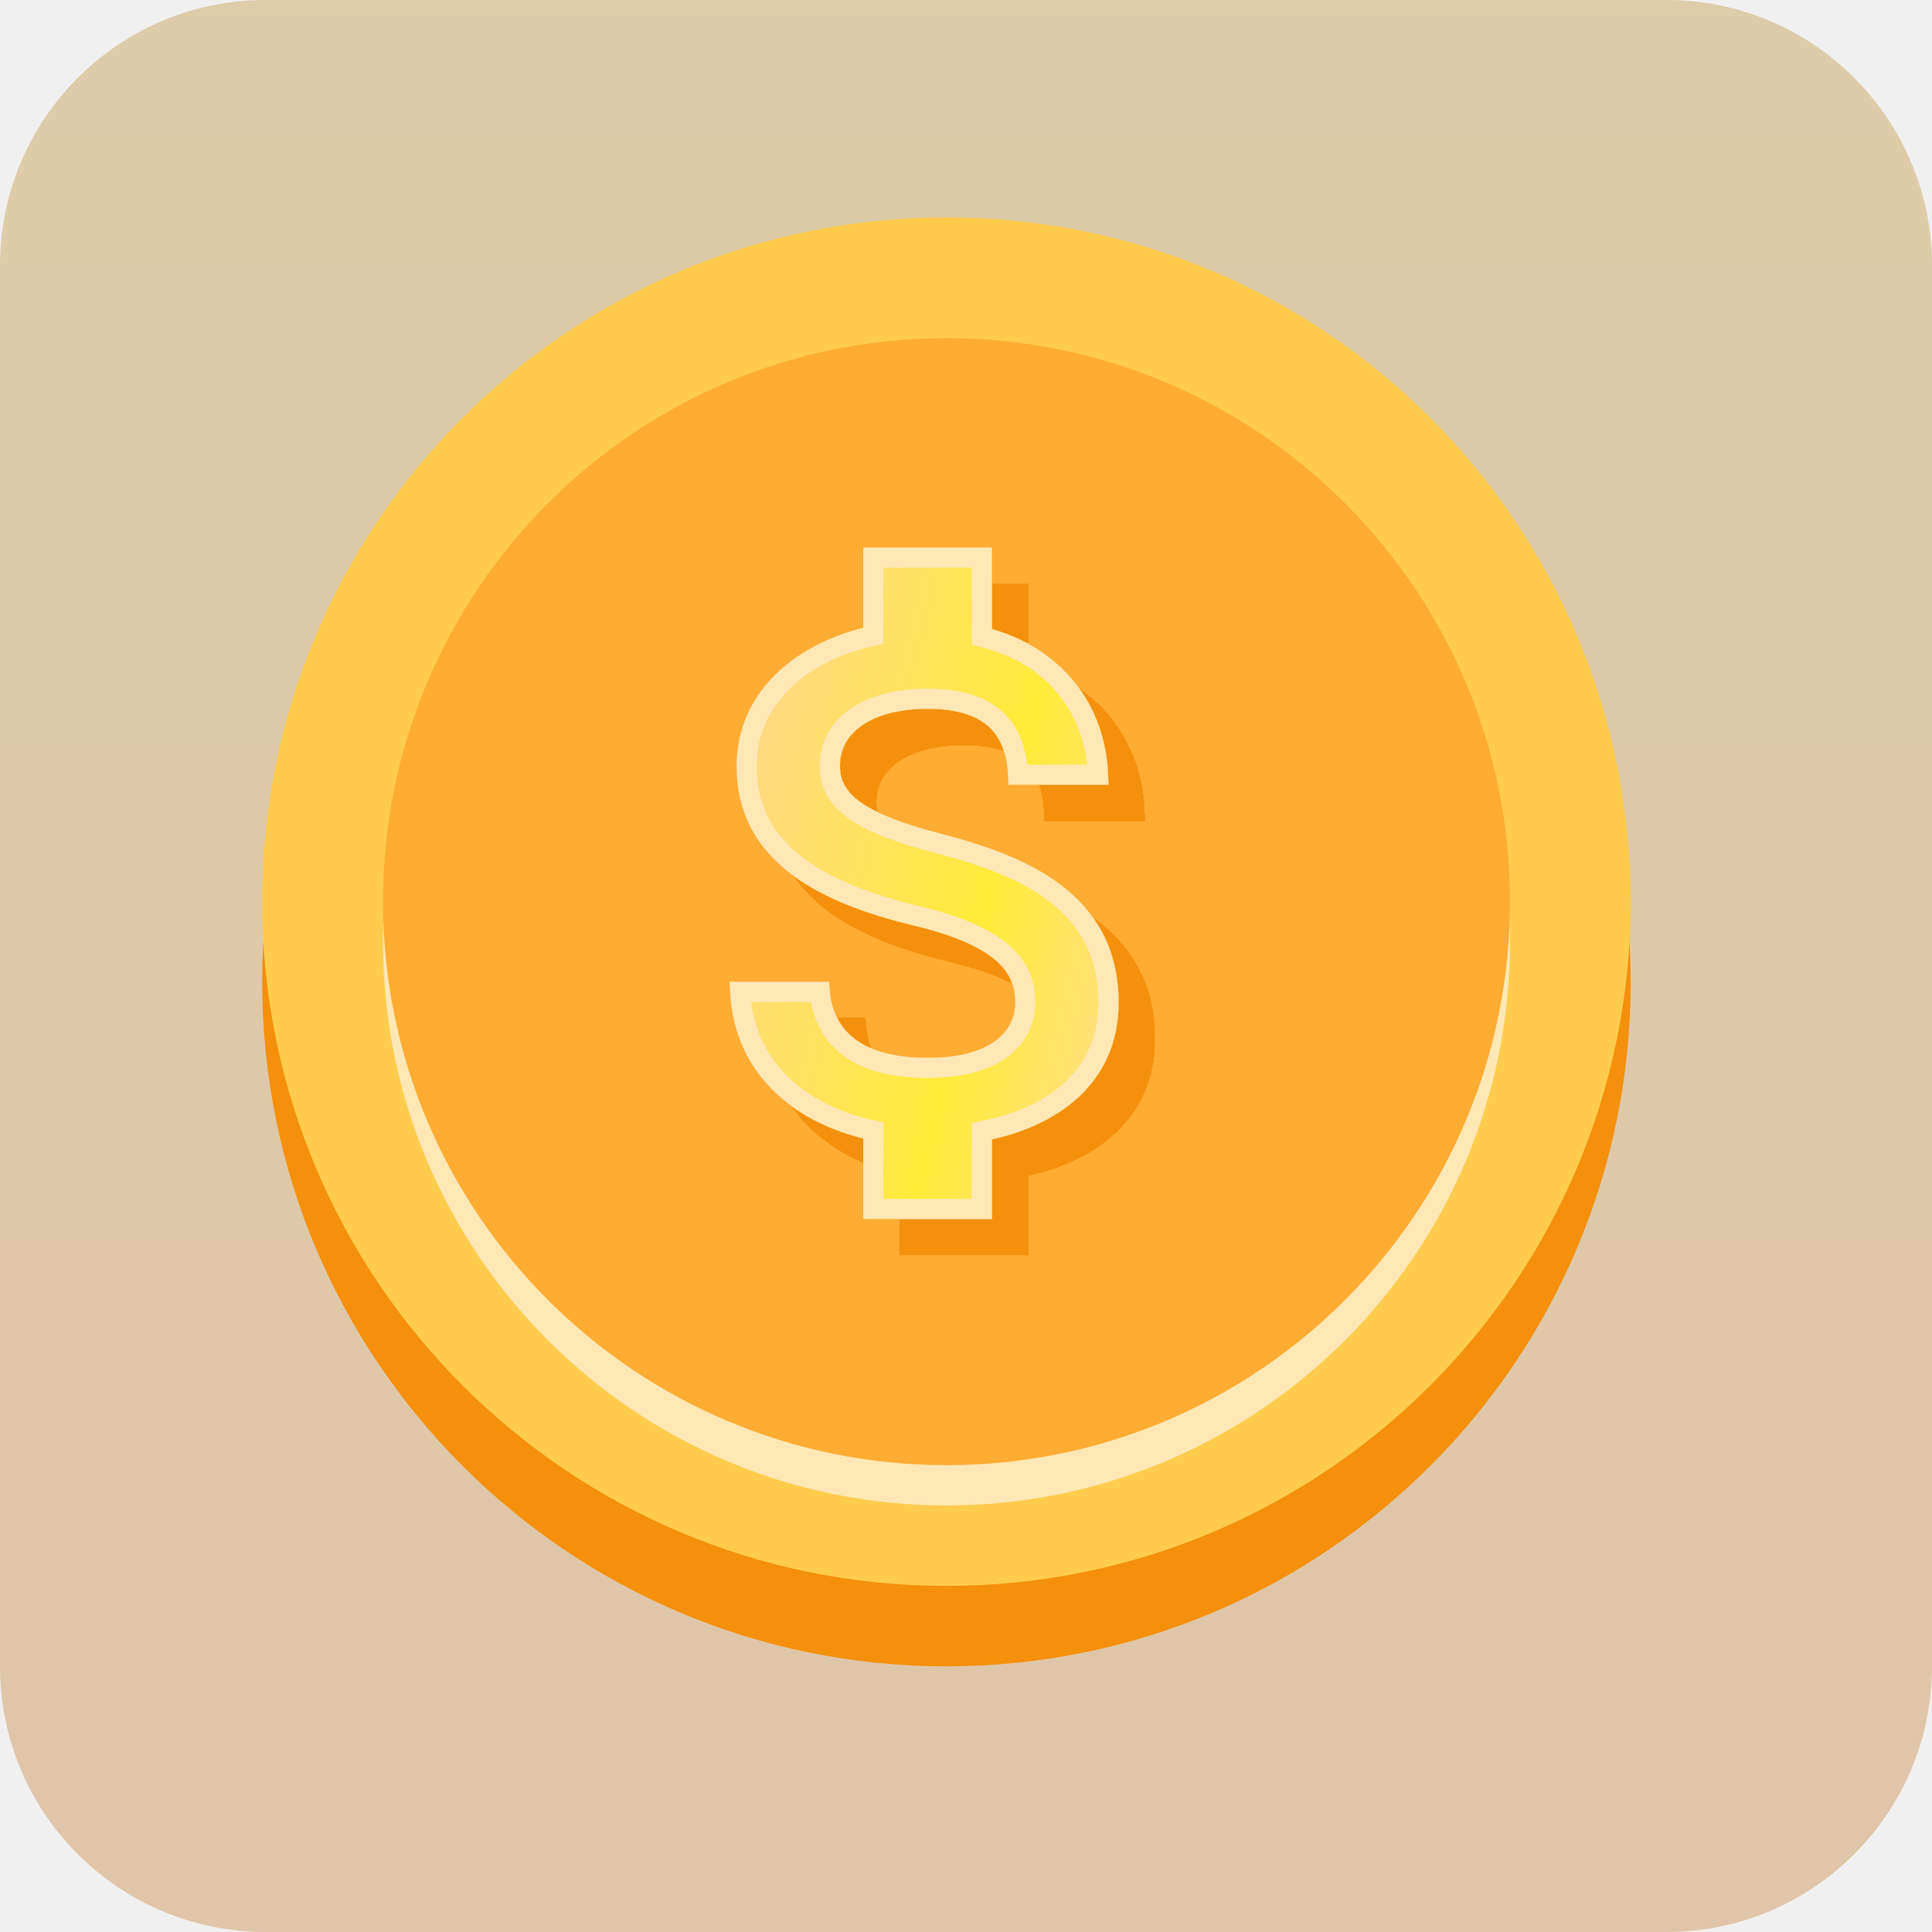
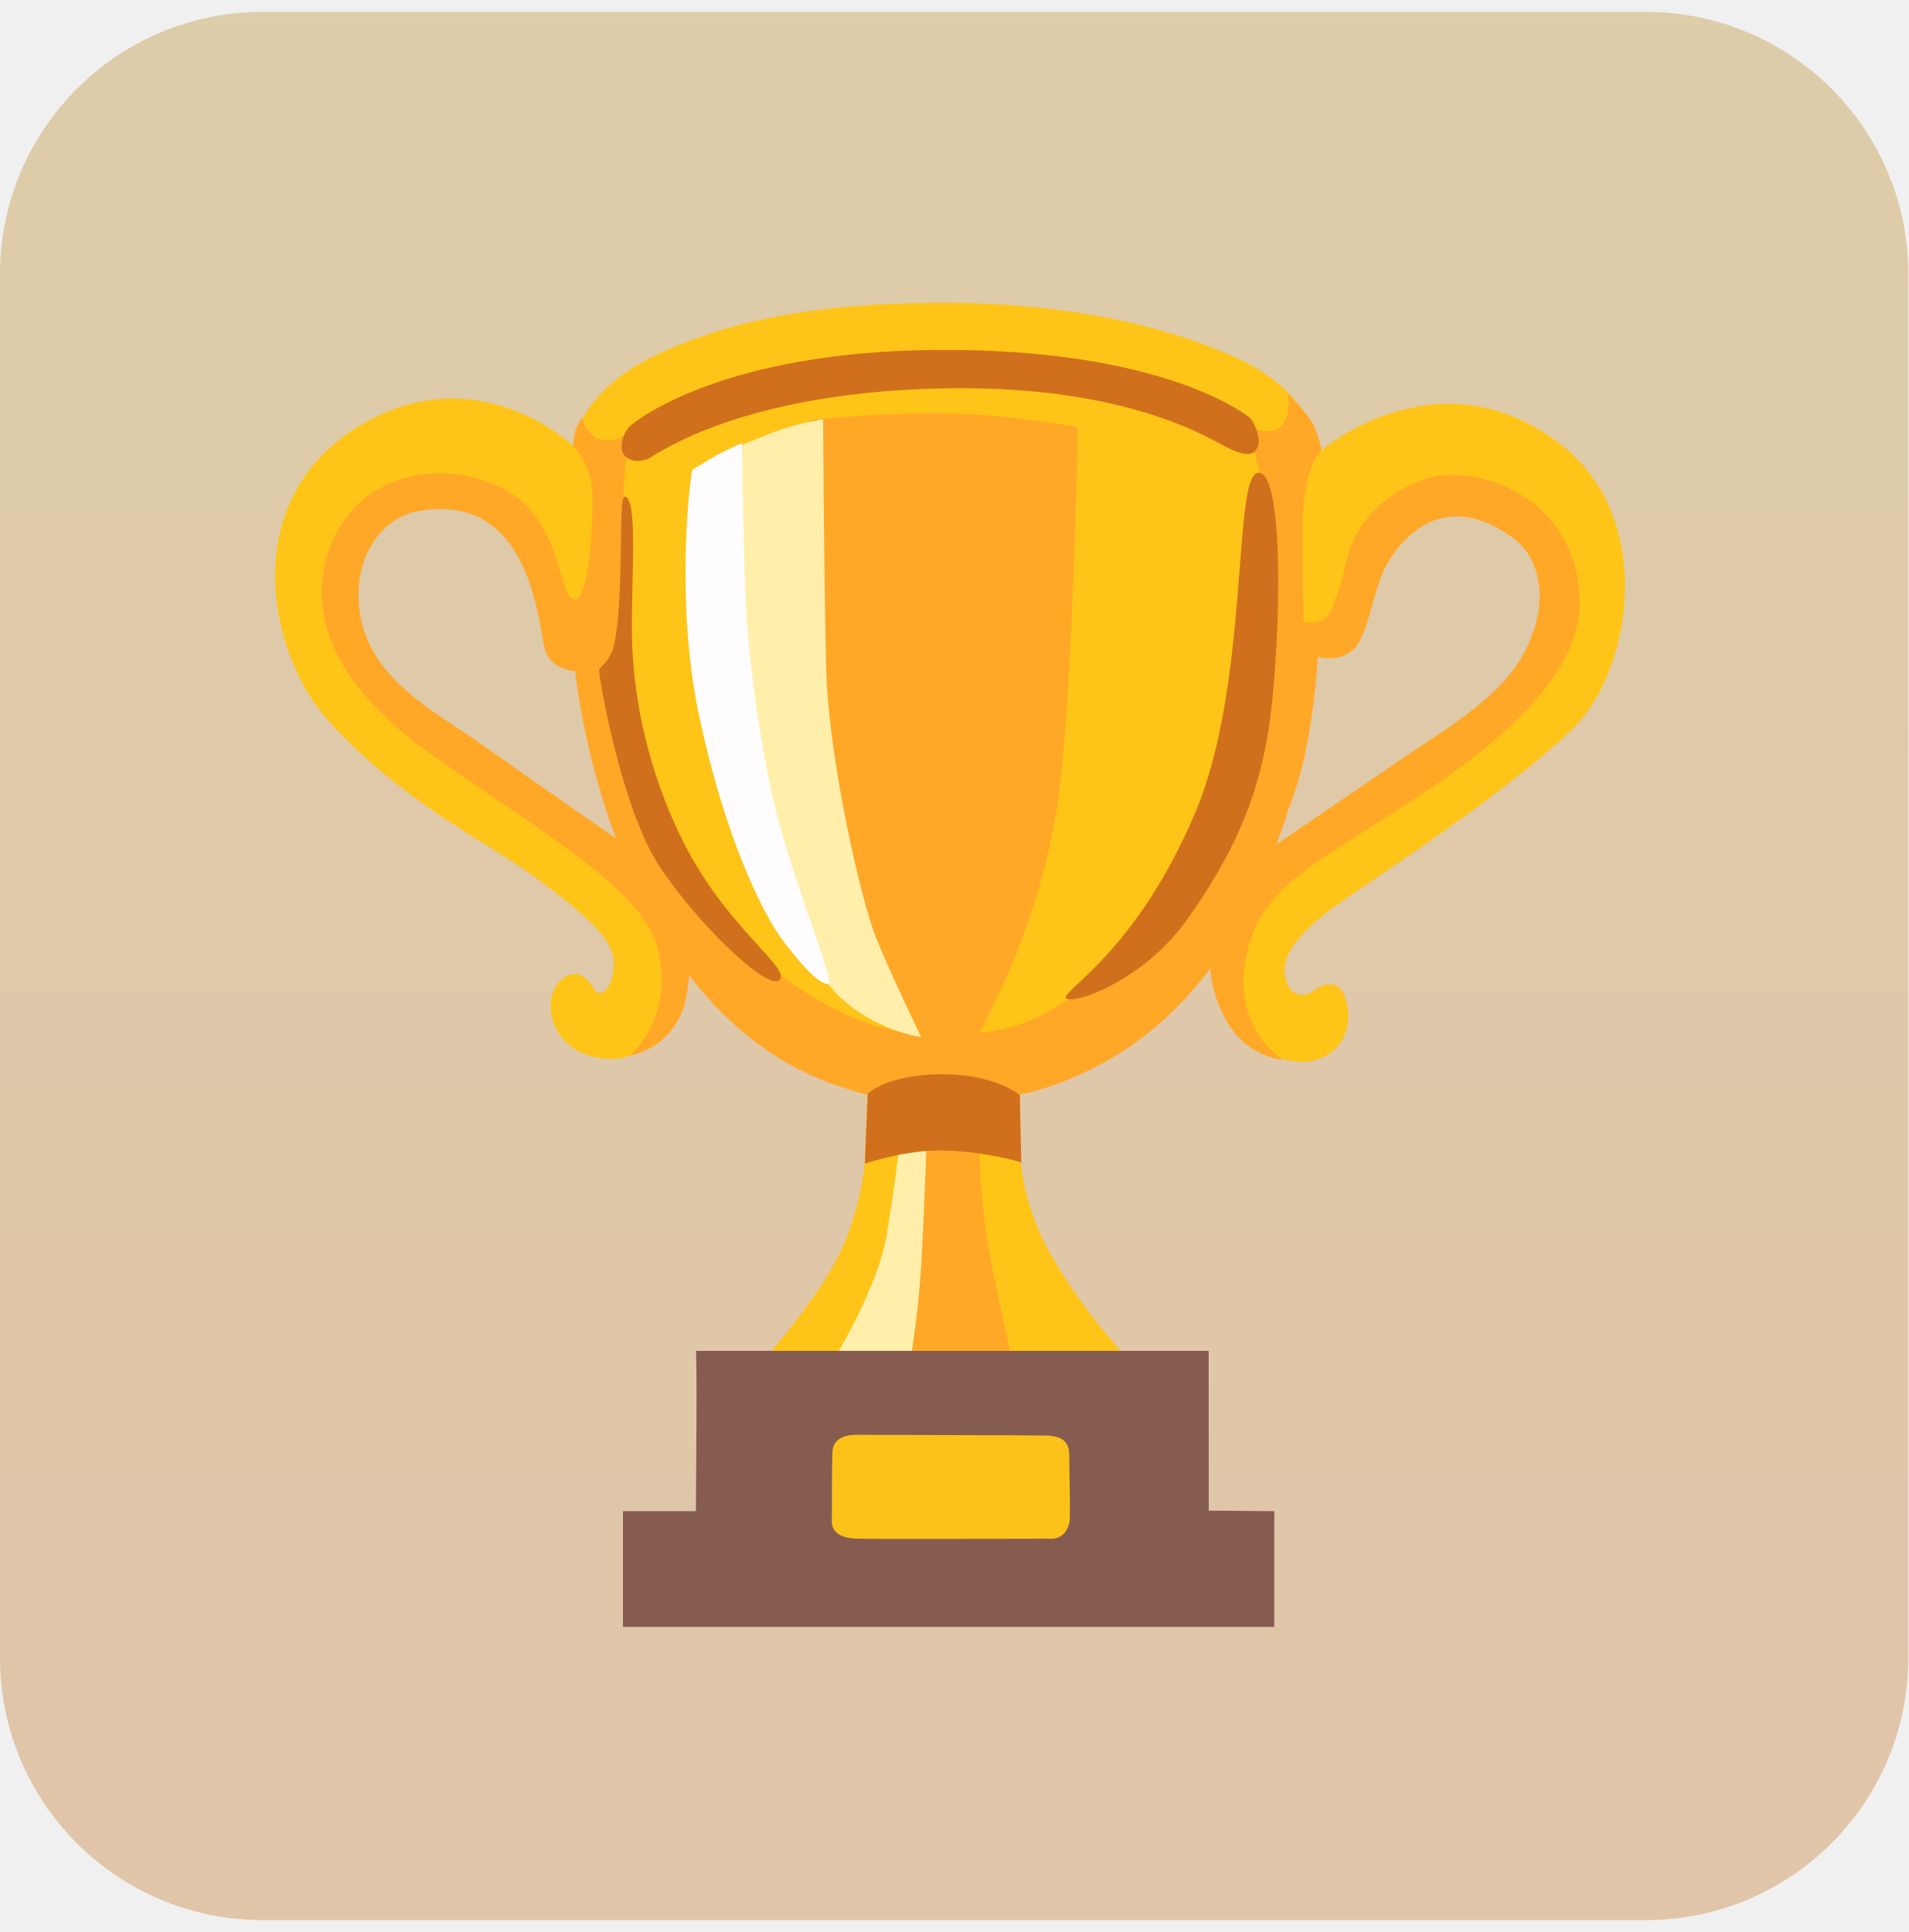
- <svg xmlns="http://www.w3.org/2000/svg" width="80" height="80" viewBox="0 0 80 80" fill="none">
-   <rect x="80" y="80" width="80" height="80" rx="11" transform="rotate(-180 80 80)" fill="url(#paint0_linear_41065_24008)" fill-opacity="0.3" />
-   <g clip-path="url(#clip0_41065_24008)">
-     <path d="M39.19 68.999C54.838 68.999 67.523 56.313 67.523 40.665C67.523 25.017 54.838 12.332 39.19 12.332C23.542 12.332 10.856 25.017 10.856 40.665C10.856 56.313 23.542 68.999 39.19 68.999Z" fill="#F4900C" />
-     <path d="M39.19 65.669C54.838 65.669 67.523 52.983 67.523 37.335C67.523 21.687 54.838 9.002 39.19 9.002C23.542 9.002 10.856 21.687 10.856 37.335C10.856 52.983 23.542 65.669 39.19 65.669Z" fill="#FFCC4D" />
-     <path d="M39.193 62.337C52.079 62.337 62.526 51.89 62.526 39.003C62.526 26.117 52.079 15.67 39.193 15.67C26.306 15.67 15.859 26.117 15.859 39.003C15.859 51.89 26.306 62.337 39.193 62.337Z" fill="#FFE8B6" />
-     <path d="M39.193 60.669C52.079 60.669 62.526 50.222 62.526 37.335C62.526 24.449 52.079 14.002 39.193 14.002C26.306 14.002 15.859 24.449 15.859 37.335C15.859 50.222 26.306 60.669 39.193 60.669Z" fill="#FFAC33" />
-     <path d="M39.189 22.908C39.189 22.908 30.098 27.193 29.191 27.58C28.283 27.965 28.586 28.598 29.193 28.598H49.143C50.079 28.598 49.858 27.883 49.114 27.497C48.371 27.111 39.189 22.908 39.189 22.908Z" fill="#FFAC33" />
-     <g filter="url(#filter0_d_41065_24008)">
-       <path d="M38.409 44.217C35.322 44.217 34.108 42.838 33.943 41.07H30.646C30.826 44.352 33.284 46.195 36.161 46.809V50.061H40.657V46.839C43.579 46.285 45.901 44.591 45.901 41.52C45.901 37.264 42.26 35.81 38.858 34.926C35.457 34.042 34.363 33.128 34.363 31.704C34.363 30.071 35.876 28.932 38.409 28.932C41.076 28.932 42.065 30.206 42.155 32.079H45.467C45.362 29.502 43.788 27.134 40.657 26.37V23.088H36.161V26.325C33.254 26.954 30.916 28.842 30.916 31.734C30.916 35.196 33.778 36.919 37.959 37.923C41.705 38.822 42.455 40.141 42.455 41.534C42.455 42.568 41.72 44.217 38.409 44.217Z" fill="url(#paint1_linear_41065_24008)" />
-       <path d="M38.409 44.217C35.322 44.217 34.108 42.838 33.943 41.07H30.646C30.826 44.352 33.284 46.195 36.161 46.809V50.061H40.657V46.839C43.579 46.285 45.901 44.591 45.901 41.52C45.901 37.264 42.26 35.81 38.858 34.926C35.457 34.042 34.363 33.128 34.363 31.704C34.363 30.071 35.876 28.932 38.409 28.932C41.076 28.932 42.065 30.206 42.155 32.079H45.467C45.362 29.502 43.788 27.134 40.657 26.37V23.088H36.161V26.325C33.254 26.954 30.916 28.842 30.916 31.734C30.916 35.196 33.778 36.919 37.959 37.923C41.705 38.822 42.455 40.141 42.455 41.534C42.455 42.568 41.72 44.217 38.409 44.217Z" stroke="#FFE8B6" stroke-width="0.833" />
-     </g>
-   </g>
+ <svg xmlns="http://www.w3.org/2000/svg" width="80" height="81" viewBox="0 0 80 81" fill="none">
+   <rect x="80" y="80.5" width="80" height="80" rx="11" transform="rotate(-180 80 80.5)" fill="url(#paint0_linear_41353_26801)" fill-opacity="0.3" />
+   <path d="M55.525 38.321C56.566 37.463 62.575 33.746 65.866 30.615C68.435 28.168 69.428 21.779 65.477 18.671C60.339 14.635 55.408 18.873 55.408 18.873C55.408 18.873 54.977 16.477 51.977 15.071C48.199 13.299 43.413 12.638 39.011 12.695C34.746 12.746 30.818 13.262 27.33 14.973C24.208 16.506 24.021 18.69 24.021 18.69C24.021 18.69 19.924 14.776 14.903 17.954C9.888 21.137 11.327 27.512 13.741 30.188C16.886 33.676 20.664 35.453 22.38 36.737C24.091 38.021 25.732 39.245 25.732 40.346C25.732 41.448 25.244 41.692 25.057 41.631C24.874 41.57 24.55 40.496 23.711 40.956C22.568 41.588 22.914 44.138 25.3 44.382C27.611 44.621 28.052 42.179 28.052 42.179L28.418 39.793L32.21 42.423L36.368 45.849L36.246 48.784C36.246 48.784 36.063 51.048 34.961 53.007C33.86 54.967 32.088 56.921 32.088 56.921L32.032 58.693L47.449 58.328L46.961 56.617C46.961 56.617 44.974 54.432 43.779 52.088C42.925 50.41 42.789 48.718 42.789 48.718L42.752 44.509L50.754 39.606C50.754 39.606 51.611 40.281 51.489 40.524C51.368 40.768 51.339 43.267 53.261 44.195C55.16 45.113 56.688 43.951 56.505 42.357C56.322 40.768 55.343 41.317 55.038 41.56C54.733 41.804 54.058 41.865 53.875 40.946C53.688 40.037 54.485 39.179 55.525 38.321ZM16.136 29.668L14.303 24.09L16.521 21.188L19.005 20.462C19.005 20.462 22.178 22.829 22.291 23.021C22.404 23.213 24.316 27.146 24.316 27.146L26.838 36.278L16.136 29.668ZM52.164 37.004C52.202 36.812 54.532 27.221 54.532 27.221C54.532 27.109 56.172 26.345 56.172 26.19C56.172 26.035 59.154 21.184 59.154 21.184L64.122 21.376L65.153 26.302L62.669 30.39C62.674 30.395 52.127 37.192 52.164 37.004Z" fill="#FEC417" />
+   <path d="M66.212 24.862C65.847 20.493 61.525 19.448 59.748 20.081C57.972 20.713 56.819 21.899 56.425 23.587C56.106 24.951 55.787 25.86 55.422 26.001C55.019 26.151 54.648 26.09 54.648 26.09C54.648 26.09 54.583 23.137 54.601 21.946C54.648 19.49 55.398 18.862 55.398 18.862C55.398 18.862 55.239 18.032 54.92 17.573C54.601 17.118 54.011 16.527 54.011 16.527C54.011 16.527 54.147 17.709 53.556 17.985C52.965 18.262 52.328 17.849 52.328 17.849L52.919 20.305C52.919 20.305 51.962 32.549 51.873 32.821C51.784 33.093 48.189 39.327 48.189 39.327C48.189 39.327 46.093 41.287 45.095 41.741C44.092 42.196 43.229 43.382 39.362 43.424C35.495 43.471 32.172 40.419 32.172 40.419L28.848 37.232L26.392 29.994L26.026 22.621L26.181 19.94L26.289 18.82L26.115 18.252C26.115 18.252 25.797 18.571 25.206 18.435C24.615 18.299 24.386 17.526 24.386 17.526C24.386 17.526 24.156 17.891 24.114 18.074C24.067 18.257 24.02 18.679 24.02 18.679C24.02 18.679 24.658 19.349 24.794 20.305C24.929 21.262 24.747 25.223 24.067 25.129C23.383 25.04 23.608 21.716 21.015 20.441C18.77 19.335 15.418 19.668 14.05 22.443C12.686 25.218 13.684 28.494 17.964 31.546C22.244 34.598 26.8 37.162 27.522 39.609C28.384 42.52 26.429 44.249 26.429 44.249C26.429 44.249 27.85 44.052 28.548 42.529C28.773 42.037 28.858 41.319 28.89 40.893C30.508 43.002 32.659 44.788 35.509 45.651C36.587 46.021 37.801 46.209 39.489 46.209C39.733 46.209 39.972 46.199 40.211 46.19C42.184 46.12 43.872 45.749 45.508 44.938C47.715 43.916 49.426 42.355 50.748 40.584C50.711 41.005 50.968 42.056 51.461 42.885C52.323 44.343 53.781 44.432 53.781 44.432C53.781 44.432 51.779 43.251 52.187 40.429C52.595 37.607 54.461 36.604 57.283 34.785C60.114 32.962 66.573 29.23 66.212 24.862ZM19.97 31.054C18.7 30.159 16.473 28.963 15.554 27.14C14.331 24.707 15.325 21.768 17.65 21.407C22.478 20.648 22.567 26.643 22.886 27.369C23.204 28.096 24.114 28.143 24.114 28.143C24.114 28.143 24.147 28.546 24.278 29.324C24.283 29.348 24.287 29.366 24.287 29.39L24.301 29.46C24.39 29.99 24.517 30.651 24.695 31.405L24.709 31.462C24.808 31.888 24.911 32.291 25.018 32.662C25.234 33.44 25.497 34.279 25.82 35.141C25.351 34.823 22.665 32.962 19.97 31.054ZM63.709 27.684C62.701 29.315 60.662 30.529 59.158 31.551C57.217 32.868 54.329 34.846 53.514 35.399C53.701 34.902 53.865 34.41 54.015 33.927C54.259 33.29 54.517 32.512 54.695 31.673C55.164 29.47 55.243 27.543 55.243 27.543C55.243 27.543 56.2 27.815 56.79 27.177C57.381 26.54 57.601 24.562 58.154 23.629C59.017 22.171 60.747 20.671 63.343 22.49C64.844 23.544 64.9 25.752 63.709 27.684ZM38.368 47.676L41.017 47.643C41.017 47.643 41.087 50.535 41.504 52.691C41.922 54.852 42.479 57.252 42.479 57.252C42.479 57.252 37.084 59.062 37.117 57.112C37.15 55.162 37.951 51.365 37.951 51.365C37.951 51.365 38.439 46.841 38.368 47.676Z" fill="#FFA828" />
+   <path d="M33.925 17.62C33.925 17.62 36.874 17.288 39.616 17.33C42.358 17.372 45.18 17.911 45.18 17.911C45.18 17.911 45.016 27.089 44.514 32.241C44.017 37.392 42.067 41.25 41.547 42.342C41.045 43.402 40.68 43.969 40.68 43.969L38.036 43.66L33.466 34.481L33.925 17.62Z" fill="#FFA828" />
+   <path d="M30.395 18.993C30.395 18.993 31.225 18.576 32.43 18.121C33.522 17.709 34.506 17.582 34.506 17.582C34.506 17.582 34.534 23.666 34.633 28.007C34.717 31.706 36.086 37.766 36.752 39.388C37.417 41.01 38.617 43.485 38.617 43.485C38.617 43.485 36.203 43.138 34.717 41.254C33.934 40.26 30.273 32.573 30.147 27.506C30.02 22.438 30.517 18.866 30.395 18.993Z" fill="#FFEFAB" />
+   <path d="M29.022 19.697C28.937 19.945 28.276 25.181 29.312 30.037C30.348 34.893 31.881 38.217 32.893 39.534C33.793 40.701 34.379 41.254 34.712 41.254C35.045 41.254 33.343 37.228 32.551 34.068C31.764 30.914 31.347 27.131 31.262 25.265C31.178 23.395 31.098 18.576 31.098 18.576C31.098 18.576 30.184 18.993 29.978 19.115C29.772 19.242 29.022 19.697 29.022 19.697Z" fill="#FFFCFD" />
+   <path d="M35.003 56.911C35.003 56.911 36.789 54.005 37.164 51.802C37.539 49.598 37.745 47.648 37.745 47.648L38.851 47.695C38.851 47.695 38.744 50.888 38.617 53.048C38.49 55.209 38.12 57.328 38.12 57.328L35.003 56.911Z" fill="#FFEFAB" />
+   <path d="M36.377 45.848C36.377 45.848 37.207 45.038 39.489 45.038C41.772 45.038 42.752 45.914 42.752 45.914L42.813 48.731C42.813 48.731 41.294 48.258 39.447 48.234C37.91 48.216 36.255 48.788 36.255 48.788L36.377 45.848ZM26.407 17.869C26.791 17.512 30.475 14.747 39.199 14.672C48.583 14.588 52.103 17.306 52.324 17.456C52.572 17.62 52.863 18.37 52.741 18.703C52.614 19.036 52.366 19.158 51.663 18.867C50.955 18.576 47.468 16.031 39.077 16.294C31.019 16.542 27.602 18.994 27.241 19.2C26.95 19.364 26.411 19.406 26.163 19.073C25.91 18.745 26.158 18.103 26.407 17.869ZM52.741 19.823C51.663 19.908 52.408 28.589 50.125 34.026C47.678 39.844 44.557 41.503 44.683 41.836C44.81 42.169 47.866 41.245 49.793 38.513C51.578 35.981 52.657 33.736 53.158 30.745C53.65 27.755 53.941 19.73 52.741 19.823ZM26.177 20.817C25.905 20.803 26.182 25.134 25.741 27.038C25.572 27.769 25.16 27.919 25.118 28.083C25.075 28.247 26.022 33.82 27.611 36.267C29.149 38.634 32.182 41.583 32.678 41.086C33.175 40.589 30.475 38.925 28.652 35.311C27.602 33.239 26.533 30.117 26.491 26.545C26.463 24.183 26.758 20.85 26.177 20.817Z" fill="#D1701C" />
+   <path d="M50.673 63.333L50.668 56.635H29.167C29.232 56.635 29.181 62.082 29.172 63.357H26.115V68.208H53.42V63.357L50.673 63.333Z" fill="#865C50" />
+   <path d="M36.058 60.155C35.528 60.132 34.919 60.24 34.895 60.896C34.872 61.552 34.872 63.45 34.872 63.812C34.872 64.172 35.167 64.487 35.908 64.51C36.649 64.533 43.6 64.51 44.088 64.51C44.575 64.51 44.828 64.088 44.847 63.666C44.87 63.244 44.824 61.468 44.824 60.985C44.824 60.183 44.106 60.183 43.619 60.183C43.094 60.174 36.058 60.155 36.058 60.155Z" fill="#FCC219" />
  <defs>
-     <filter id="filter0_d_41065_24008" x="30.206" y="22.672" width="17.611" height="29.305" filterUnits="userSpaceOnUse" color-interpolation-filters="sRGB">
-       <feFlood flood-opacity="0" result="BackgroundImageFix" />
-       <feColorMatrix in="SourceAlpha" type="matrix" values="0 0 0 0 0 0 0 0 0 0 0 0 0 0 0 0 0 0 127 0" result="hardAlpha" />
-       <feOffset dx="1.498" dy="1.498" />
-       <feComposite in2="hardAlpha" operator="out" />
-       <feColorMatrix type="matrix" values="0 0 0 0 0.957 0 0 0 0 0.565 0 0 0 0 0.047 0 0 0 1 0" />
-       <feBlend mode="normal" in2="BackgroundImageFix" result="effect1_dropShadow_41065_24008" />
-       <feBlend mode="normal" in="SourceGraphic" in2="effect1_dropShadow_41065_24008" result="shape" />
-     </filter>
-     <linearGradient id="paint0_linear_41065_24008" x1="146.5" y1="69.5" x2="146.5" y2="178.5" gradientUnits="userSpaceOnUse">
+     <linearGradient id="paint0_linear_41353_26801" x1="146.5" y1="70" x2="146.5" y2="179" gradientUnits="userSpaceOnUse">
      <stop stop-color="#BE5C00" />
      <stop offset="1" stop-color="#AF8004" />
    </linearGradient>
-     <linearGradient id="paint1_linear_41065_24008" x1="46.06" y1="39.664" x2="29.766" y2="35.69" gradientUnits="userSpaceOnUse">
-       <stop stop-color="#FFE176" />
-       <stop offset="0.328" stop-color="#FFEB39" />
-       <stop offset="1" stop-color="#FFD983" />
-     </linearGradient>
-     <clipPath id="clip0_41065_24008">
-       <rect width="60" height="60" fill="white" transform="translate(9.18945 9.00195)" />
-     </clipPath>
  </defs>
</svg>
